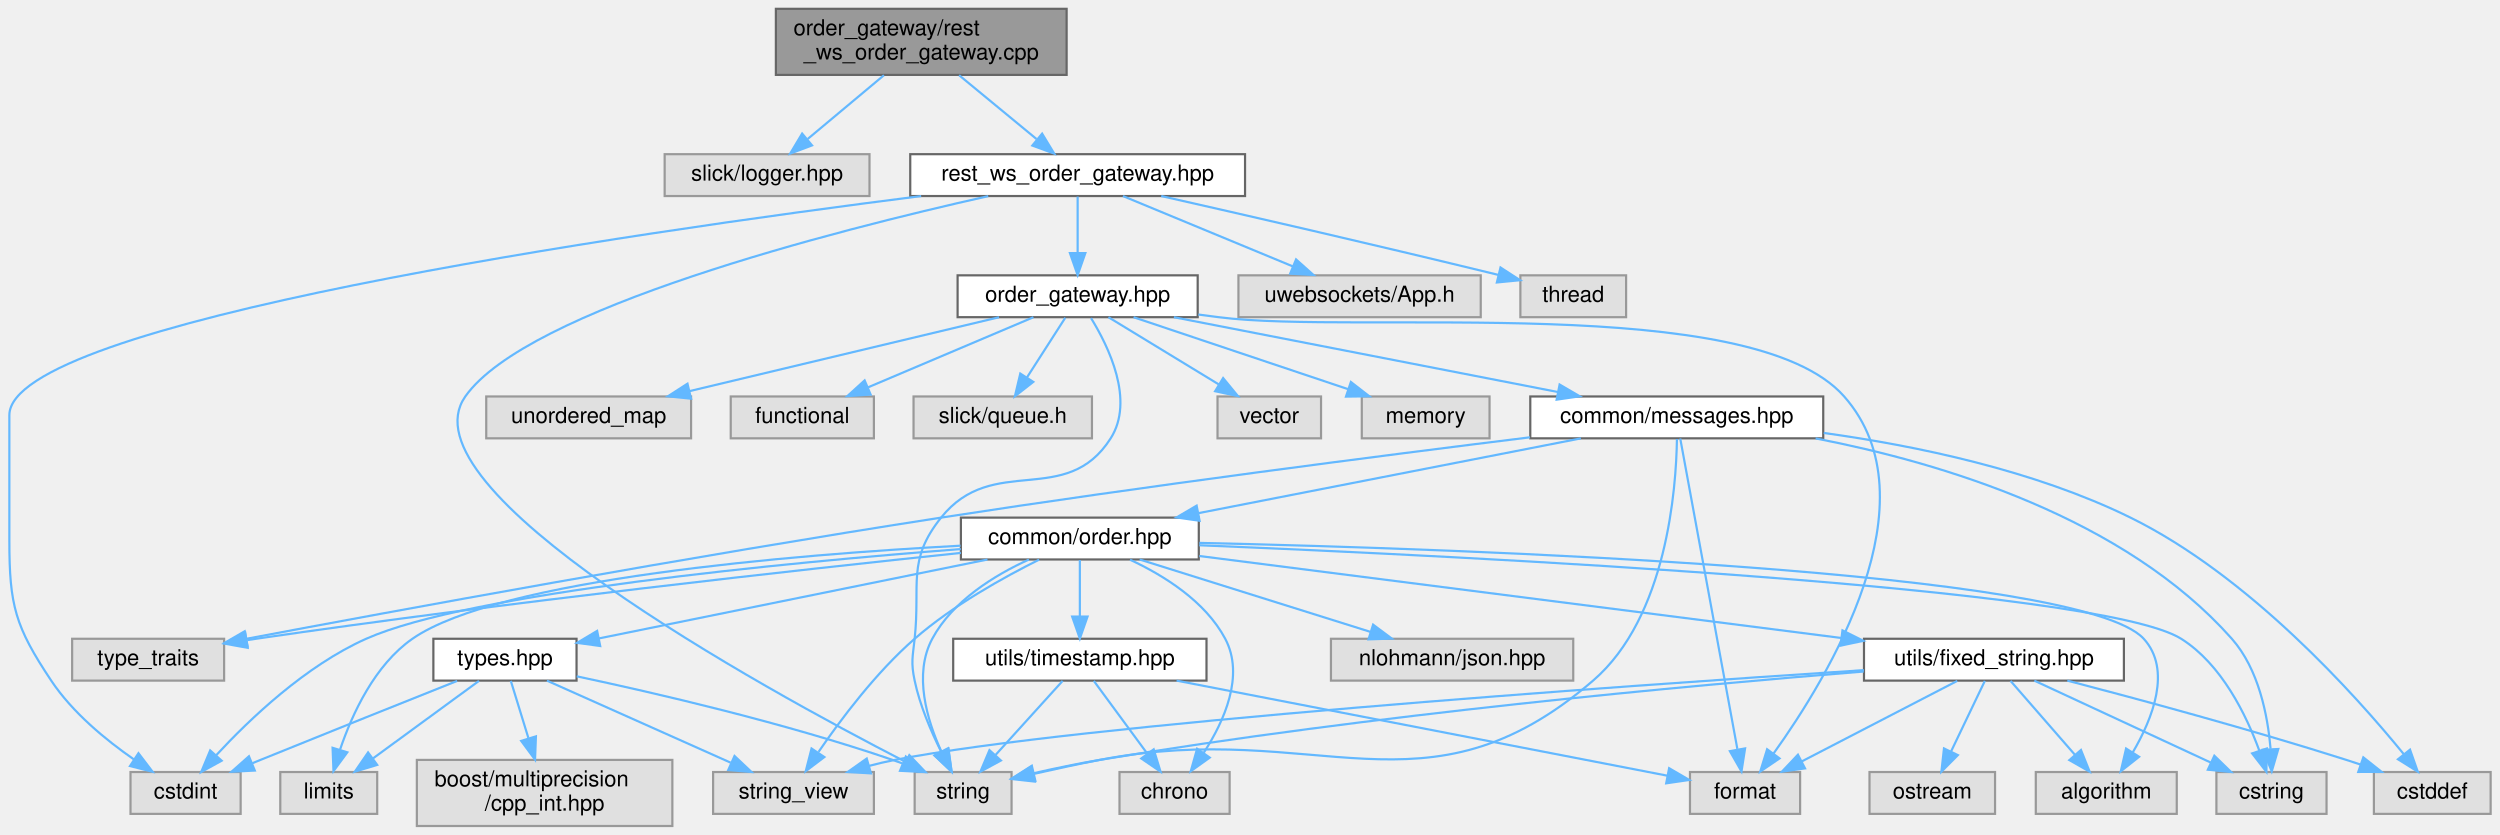
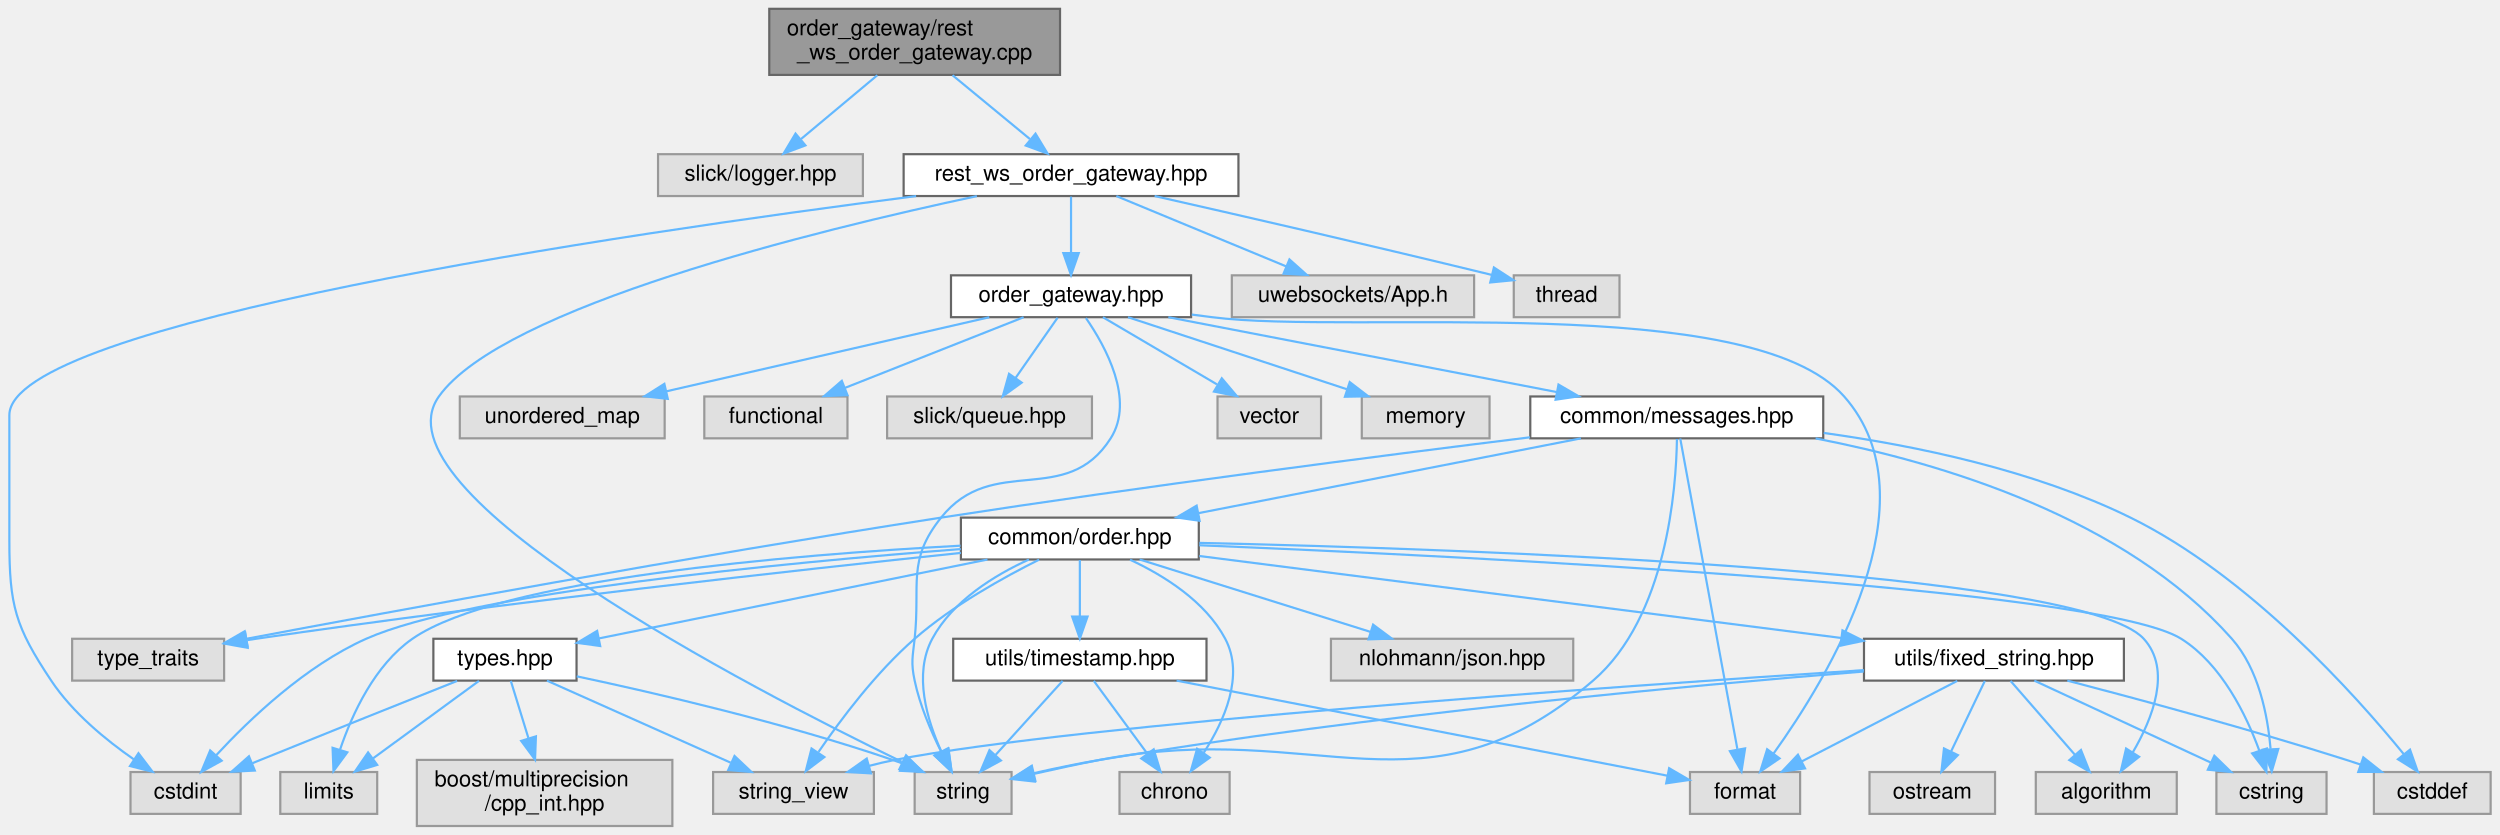
<svg xmlns="http://www.w3.org/2000/svg" xmlns:xlink="http://www.w3.org/1999/xlink" width="1135pt" height="379pt" viewBox="0.00 0.00 1134.50 379.00">
  <g id="graph0" class="graph" transform="scale(1 1) rotate(0) translate(4 375)">
    <g id="Node000001" class="node">
      <g id="a_Node000001">
        <a xlink:title=" ">
-           <polygon fill="#999999" stroke="#666666" points="480,-371 348,-371 348,-341 480,-341 480,-371" />
-           <text text-anchor="start" x="356" y="-359" font-family="Helvetica,sans-Serif" font-size="10.00">order_gateway/rest</text>
-           <text text-anchor="middle" x="414" y="-348" font-family="Helvetica,sans-Serif" font-size="10.00">_ws_order_gateway.cpp</text>
+           <polygon fill="#999999" stroke="#666666" points="477,-371 345,-371 345,-341 477,-341 477,-371" />
+           <text text-anchor="start" x="353" y="-359" font-family="Helvetica,sans-Serif" font-size="10.00">order_gateway/rest</text>
+           <text text-anchor="middle" x="411" y="-348" font-family="Helvetica,sans-Serif" font-size="10.00">_ws_order_gateway.cpp</text>
        </a>
      </g>
    </g>
    <g id="Node000002" class="node">
      <g id="a_Node000002">
        <a xlink:title=" ">
-           <polygon fill="#e0e0e0" stroke="#999999" points="390.5,-305 297.5,-305 297.5,-286 390.5,-286 390.5,-305" />
-           <text text-anchor="middle" x="344" y="-293" font-family="Helvetica,sans-Serif" font-size="10.00">slick/logger.hpp</text>
+           <polygon fill="#e0e0e0" stroke="#999999" points="387.5,-305 294.5,-305 294.5,-286 387.5,-286 387.5,-305" />
+           <text text-anchor="middle" x="341" y="-293" font-family="Helvetica,sans-Serif" font-size="10.00">slick/logger.hpp</text>
        </a>
      </g>
    </g>
    <g id="edge1_Node000001_Node000002" class="edge">
      <g id="a_edge1_Node000001_Node000002">
        <a xlink:title=" ">
-           <path fill="none" stroke="#63b8ff" d="M397.05,-340.84C386.58,-332.09 373.14,-320.85 362.41,-311.88" />
-           <polygon fill="#63b8ff" stroke="#63b8ff" points="364.41,-308.99 354.49,-305.27 359.92,-314.36 364.41,-308.99" />
+           <path fill="none" stroke="#63b8ff" d="M394.05,-340.84C383.58,-332.09 370.14,-320.85 359.41,-311.88" />
+           <polygon fill="#63b8ff" stroke="#63b8ff" points="361.41,-308.99 351.49,-305.27 356.92,-314.36 361.41,-308.99" />
        </a>
      </g>
    </g>
    <g id="Node000003" class="node">
      <g id="a_Node000003">
        <a xlink:href="rest__ws__order__gateway_8hpp.html" target="_top" xlink:title=" ">
-           <polygon fill="white" stroke="#666666" points="561,-305 409,-305 409,-286 561,-286 561,-305" />
-           <text text-anchor="middle" x="485" y="-293" font-family="Helvetica,sans-Serif" font-size="10.00">rest_ws_order_gateway.hpp</text>
+           <polygon fill="white" stroke="#666666" points="558,-305 406,-305 406,-286 558,-286 558,-305" />
+           <text text-anchor="middle" x="482" y="-293" font-family="Helvetica,sans-Serif" font-size="10.00">rest_ws_order_gateway.hpp</text>
        </a>
      </g>
    </g>
    <g id="edge2_Node000001_Node000003" class="edge">
      <g id="a_edge2_Node000001_Node000003">
        <a xlink:title=" ">
-           <path fill="none" stroke="#63b8ff" d="M431.19,-340.84C441.81,-332.09 455.44,-320.85 466.33,-311.88" />
-           <polygon fill="#63b8ff" stroke="#63b8ff" points="468.87,-314.33 474.36,-305.27 464.42,-308.92 468.87,-314.33" />
+           <path fill="none" stroke="#63b8ff" d="M428.19,-340.84C438.81,-332.09 452.44,-320.85 463.33,-311.88" />
+           <polygon fill="#63b8ff" stroke="#63b8ff" points="465.87,-314.33 471.36,-305.27 461.42,-308.92 465.87,-314.33" />
        </a>
      </g>
    </g>
    <g id="Node000004" class="node">
      <g id="a_Node000004">
        <a xlink:href="order__gateway_8hpp.html" target="_top" xlink:title=" ">
-           <polygon fill="white" stroke="#666666" points="539.5,-250 430.5,-250 430.5,-231 539.5,-231 539.5,-250" />
-           <text text-anchor="middle" x="485" y="-238" font-family="Helvetica,sans-Serif" font-size="10.00">order_gateway.hpp</text>
+           <polygon fill="white" stroke="#666666" points="536.5,-250 427.5,-250 427.5,-231 536.5,-231 536.5,-250" />
+           <text text-anchor="middle" x="482" y="-238" font-family="Helvetica,sans-Serif" font-size="10.00">order_gateway.hpp</text>
        </a>
      </g>
    </g>
    <g id="edge3_Node000003_Node000004" class="edge">
      <g id="a_edge3_Node000003_Node000004">
        <a xlink:title=" ">
-           <path fill="none" stroke="#63b8ff" d="M485,-285.75C485,-278.8 485,-268.85 485,-260.13" />
-           <polygon fill="#63b8ff" stroke="#63b8ff" points="488.5,-260.09 485,-250.09 481.5,-260.09 488.5,-260.09" />
+           <path fill="none" stroke="#63b8ff" d="M482,-285.75C482,-278.8 482,-268.85 482,-260.13" />
+           <polygon fill="#63b8ff" stroke="#63b8ff" points="485.5,-260.09 482,-250.09 478.5,-260.09 485.5,-260.09" />
        </a>
      </g>
    </g>
    <g id="Node000009" class="node">
      <g id="a_Node000009">
        <a xlink:title=" ">
          <polygon fill="#e0e0e0" stroke="#999999" points="455,-24.5 411,-24.5 411,-5.5 455,-5.5 455,-24.5" />
          <text text-anchor="middle" x="433" y="-12.5" font-family="Helvetica,sans-Serif" font-size="10.00">string</text>
        </a>
      </g>
    </g>
    <g id="edge46_Node000003_Node000009" class="edge">
      <g id="a_edge46_Node000003_Node000009">
        <a xlink:title=" ">
-           <path fill="none" stroke="#63b8ff" d="M444.41,-285.95C374.22,-270.25 235,-234.76 207,-195 177.4,-152.96 340.87,-63.11 406.58,-29.26" />
-           <polygon fill="#63b8ff" stroke="#63b8ff" points="408.58,-32.17 415.89,-24.51 405.39,-25.94 408.58,-32.17" />
+           <path fill="none" stroke="#63b8ff" d="M439.25,-285.96C366.56,-270.49 223.9,-235.6 195,-195 164.21,-151.74 336.04,-62.67 405.17,-29.15" />
+           <polygon fill="#63b8ff" stroke="#63b8ff" points="407.1,-32.1 414.59,-24.61 404.06,-25.8 407.1,-32.1" />
        </a>
      </g>
    </g>
    <g id="Node000020" class="node">
      <g id="a_Node000020">
        <a xlink:title=" ">
          <polygon fill="#e0e0e0" stroke="#999999" points="105,-24.5 55,-24.5 55,-5.5 105,-5.5 105,-24.5" />
          <text text-anchor="middle" x="80" y="-12.5" font-family="Helvetica,sans-Serif" font-size="10.00">cstdint</text>
        </a>
      </g>
    </g>
    <g id="edge48_Node000003_Node000020" class="edge">
      <g id="a_edge48_Node000003_Node000020">
        <a xlink:title=" ">
-           <path fill="none" stroke="#63b8ff" d="M413.96,-285.99C279.24,-268.89 0,-228.39 0,-186.5 0,-186.5 0,-186.5 0,-129.5 0,-100.04 2.67,-90.52 19,-66 28.68,-51.46 43.86,-39 56.65,-30.15" />
+           <path fill="none" stroke="#63b8ff" d="M411.66,-285.98C277.87,-268.82 0,-228.17 0,-186.5 0,-186.5 0,-186.5 0,-129.5 0,-100.04 2.67,-90.52 19,-66 28.68,-51.46 43.86,-39 56.65,-30.15" />
          <polygon fill="#63b8ff" stroke="#63b8ff" points="58.61,-33.05 65.03,-24.62 54.76,-27.21 58.61,-33.05" />
        </a>
      </g>
    </g>
    <g id="Node000028" class="node">
      <g id="a_Node000028">
        <a xlink:title=" ">
-           <polygon fill="#e0e0e0" stroke="#999999" points="668,-250 558,-250 558,-231 668,-231 668,-250" />
-           <text text-anchor="middle" x="613" y="-238" font-family="Helvetica,sans-Serif" font-size="10.00">uwebsockets/App.h</text>
+           <polygon fill="#e0e0e0" stroke="#999999" points="665,-250 555,-250 555,-231 665,-231 665,-250" />
+           <text text-anchor="middle" x="610" y="-238" font-family="Helvetica,sans-Serif" font-size="10.00">uwebsockets/App.h</text>
        </a>
      </g>
    </g>
    <g id="edge45_Node000003_Node000028" class="edge">
      <g id="a_edge45_Node000003_Node000028">
        <a xlink:title=" ">
-           <path fill="none" stroke="#63b8ff" d="M505.57,-285.98C526.43,-277.34 558.97,-263.87 582.77,-254.02" />
-           <polygon fill="#63b8ff" stroke="#63b8ff" points="584.16,-257.23 592.06,-250.17 581.48,-250.76 584.16,-257.23" />
+           <path fill="none" stroke="#63b8ff" d="M502.57,-285.98C523.43,-277.34 555.97,-263.87 579.77,-254.02" />
+           <polygon fill="#63b8ff" stroke="#63b8ff" points="581.16,-257.23 589.06,-250.17 578.48,-250.76 581.16,-257.23" />
        </a>
      </g>
    </g>
    <g id="Node000029" class="node">
      <g id="a_Node000029">
        <a xlink:title=" ">
-           <polygon fill="#e0e0e0" stroke="#999999" points="734,-250 686,-250 686,-231 734,-231 734,-250" />
-           <text text-anchor="middle" x="710" y="-238" font-family="Helvetica,sans-Serif" font-size="10.00">thread</text>
+           <polygon fill="#e0e0e0" stroke="#999999" points="731,-250 683,-250 683,-231 731,-231 731,-250" />
+           <text text-anchor="middle" x="707" y="-238" font-family="Helvetica,sans-Serif" font-size="10.00">thread</text>
        </a>
      </g>
    </g>
    <g id="edge47_Node000003_Node000029" class="edge">
      <g id="a_edge47_Node000003_Node000029">
        <a xlink:title=" ">
-           <path fill="none" stroke="#63b8ff" d="M522.95,-285.99C559.69,-277.69 617.19,-264.53 676.03,-250.19" />
-           <polygon fill="#63b8ff" stroke="#63b8ff" points="676.98,-253.56 685.87,-247.79 675.32,-246.76 676.98,-253.56" />
+           <path fill="none" stroke="#63b8ff" d="M519.95,-285.99C556.69,-277.69 614.19,-264.53 673.03,-250.19" />
+           <polygon fill="#63b8ff" stroke="#63b8ff" points="673.98,-253.56 682.87,-247.79 672.32,-246.76 673.98,-253.56" />
        </a>
      </g>
    </g>
    <g id="Node000005" class="node">
      <g id="a_Node000005">
        <a xlink:title=" ">
-           <polygon fill="#e0e0e0" stroke="#999999" points="491.5,-195 410.5,-195 410.5,-176 491.5,-176 491.5,-195" />
-           <text text-anchor="middle" x="451" y="-183" font-family="Helvetica,sans-Serif" font-size="10.00">slick/queue.h</text>
+           <polygon fill="#e0e0e0" stroke="#999999" points="491.5,-195 398.5,-195 398.5,-176 491.5,-176 491.5,-195" />
+           <text text-anchor="middle" x="445" y="-183" font-family="Helvetica,sans-Serif" font-size="10.00">slick/queue.hpp</text>
        </a>
      </g>
    </g>
    <g id="edge4_Node000004_Node000005" class="edge">
      <g id="a_edge4_Node000004_Node000005">
        <a xlink:title=" ">
-           <path fill="none" stroke="#63b8ff" d="M479.39,-230.75C474.68,-223.42 467.83,-212.73 462.03,-203.7" />
-           <polygon fill="#63b8ff" stroke="#63b8ff" points="464.86,-201.62 456.51,-195.09 458.96,-205.4 464.86,-201.62" />
+           <path fill="none" stroke="#63b8ff" d="M475.89,-230.75C470.72,-223.34 463.15,-212.5 456.81,-203.41" />
+           <polygon fill="#63b8ff" stroke="#63b8ff" points="459.59,-201.29 451,-195.09 453.85,-205.29 459.59,-201.29" />
        </a>
      </g>
    </g>
    <g id="Node000006" class="node">
      <g id="a_Node000006">
        <a xlink:title=" ">
          <polygon fill="#e0e0e0" stroke="#999999" points="672,-195 614,-195 614,-176 672,-176 672,-195" />
          <text text-anchor="middle" x="643" y="-183" font-family="Helvetica,sans-Serif" font-size="10.00">memory</text>
        </a>
      </g>
    </g>
    <g id="edge5_Node000004_Node000006" class="edge">
      <g id="a_edge5_Node000004_Node000006">
        <a xlink:title=" ">
-           <path fill="none" stroke="#63b8ff" d="M510.39,-230.98C536.8,-222.13 578.35,-208.19 607.89,-198.28" />
-           <polygon fill="#63b8ff" stroke="#63b8ff" points="609.05,-201.58 617.42,-195.08 606.82,-194.94 609.05,-201.58" />
+           <path fill="none" stroke="#63b8ff" d="M507.87,-230.98C534.78,-222.13 577.12,-208.19 607.23,-198.28" />
+           <polygon fill="#63b8ff" stroke="#63b8ff" points="608.53,-201.53 616.93,-195.08 606.34,-194.88 608.53,-201.53" />
        </a>
      </g>
    </g>
    <g id="Node000007" class="node">
      <g id="a_Node000007">
        <a xlink:title=" ">
-           <polygon fill="#e0e0e0" stroke="#999999" points="309.5,-195 216.5,-195 216.5,-176 309.5,-176 309.5,-195" />
-           <text text-anchor="middle" x="263" y="-183" font-family="Helvetica,sans-Serif" font-size="10.00">unordered_map</text>
+           <polygon fill="#e0e0e0" stroke="#999999" points="297.5,-195 204.5,-195 204.5,-176 297.5,-176 297.5,-195" />
+           <text text-anchor="middle" x="251" y="-183" font-family="Helvetica,sans-Serif" font-size="10.00">unordered_map</text>
        </a>
      </g>
    </g>
    <g id="edge6_Node000004_Node000007" class="edge">
      <g id="a_edge6_Node000004_Node000007">
        <a xlink:title=" ">
-           <path fill="none" stroke="#63b8ff" d="M449.33,-230.98C411.17,-221.87 350.53,-207.4 308.85,-197.45" />
-           <polygon fill="#63b8ff" stroke="#63b8ff" points="309.49,-194 298.95,-195.08 307.86,-200.81 309.49,-194" />
+           <path fill="none" stroke="#63b8ff" d="M444.89,-230.98C405.01,-221.84 341.54,-207.27 298.16,-197.32" />
+           <polygon fill="#63b8ff" stroke="#63b8ff" points="298.93,-193.91 288.41,-195.08 297.37,-200.73 298.93,-193.91" />
        </a>
      </g>
    </g>
    <g id="Node000008" class="node">
      <g id="a_Node000008">
        <a xlink:title=" ">
-           <polygon fill="#e0e0e0" stroke="#999999" points="392.5,-195 327.5,-195 327.5,-176 392.5,-176 392.5,-195" />
-           <text text-anchor="middle" x="360" y="-183" font-family="Helvetica,sans-Serif" font-size="10.00">functional</text>
+           <polygon fill="#e0e0e0" stroke="#999999" points="380.5,-195 315.5,-195 315.5,-176 380.5,-176 380.5,-195" />
+           <text text-anchor="middle" x="348" y="-183" font-family="Helvetica,sans-Serif" font-size="10.00">functional</text>
        </a>
      </g>
    </g>
    <g id="edge7_Node000004_Node000008" class="edge">
      <g id="a_edge7_Node000004_Node000008">
        <a xlink:title=" ">
-           <path fill="none" stroke="#63b8ff" d="M464.92,-230.98C444.63,-222.38 413.04,-208.99 389.83,-199.15" />
-           <polygon fill="#63b8ff" stroke="#63b8ff" points="391.02,-195.85 380.45,-195.17 388.29,-202.3 391.02,-195.85" />
+           <path fill="none" stroke="#63b8ff" d="M460.47,-230.98C438.53,-222.3 404.26,-208.75 379.31,-198.88" />
+           <polygon fill="#63b8ff" stroke="#63b8ff" points="380.51,-195.59 369.92,-195.17 377.93,-202.1 380.51,-195.59" />
        </a>
      </g>
    </g>
    <g id="edge8_Node000004_Node000009" class="edge">
      <g id="a_edge8_Node000004_Node000009">
        <a xlink:title=" ">
-           <path fill="none" stroke="#63b8ff" d="M491.08,-230.58C499.08,-217.61 510.95,-193.2 500,-176 479.72,-144.13 446.58,-169.51 423,-140 407.38,-120.45 413.68,-109.88 411,-85 410.09,-76.6 409.26,-74.26 411,-66 413.35,-54.82 418.36,-43.1 423,-33.81" />
+           <path fill="none" stroke="#63b8ff" d="M488.75,-230.63C497.68,-217.73 511.07,-193.4 500,-176 479.72,-144.13 446.58,-169.51 423,-140 407.38,-120.45 413.68,-109.88 411,-85 410.09,-76.6 409.26,-74.26 411,-66 413.35,-54.82 418.36,-43.1 423,-33.81" />
          <polygon fill="#63b8ff" stroke="#63b8ff" points="426.17,-35.31 427.76,-24.83 419.98,-32.03 426.17,-35.31" />
        </a>
      </g>
    </g>
    <g id="Node000010" class="node">
      <g id="a_Node000010">
        <a xlink:title=" ">
          <polygon fill="#e0e0e0" stroke="#999999" points="595.5,-195 548.5,-195 548.5,-176 595.5,-176 595.5,-195" />
          <text text-anchor="middle" x="572" y="-183" font-family="Helvetica,sans-Serif" font-size="10.00">vector</text>
        </a>
      </g>
    </g>
    <g id="edge9_Node000004_Node000010" class="edge">
      <g id="a_edge9_Node000004_Node000010">
        <a xlink:title=" ">
-           <path fill="none" stroke="#63b8ff" d="M498.98,-230.98C512.47,-222.77 533.13,-210.18 549.04,-200.49" />
-           <polygon fill="#63b8ff" stroke="#63b8ff" points="551.05,-203.36 557.77,-195.17 547.41,-197.38 551.05,-203.36" />
+           <path fill="none" stroke="#63b8ff" d="M496.46,-230.98C510.42,-222.77 531.79,-210.18 548.25,-200.49" />
+           <polygon fill="#63b8ff" stroke="#63b8ff" points="550.44,-203.26 557.28,-195.17 546.88,-197.23 550.44,-203.26" />
        </a>
      </g>
    </g>
    <g id="Node000011" class="node">
      <g id="a_Node000011">
        <a xlink:title=" ">
          <polygon fill="#e0e0e0" stroke="#999999" points="813,-24.5 763,-24.5 763,-5.5 813,-5.5 813,-24.5" />
          <text text-anchor="middle" x="788" y="-12.5" font-family="Helvetica,sans-Serif" font-size="10.00">format</text>
        </a>
      </g>
    </g>
    <g id="edge10_Node000004_Node000011" class="edge">
      <g id="a_edge10_Node000004_Node000011">
        <a xlink:title=" ">
-           <path fill="none" stroke="#63b8ff" d="M539.81,-232.2C542.92,-231.79 546,-231.39 549,-231 612.09,-222.81 790.94,-242.73 833,-195 874.62,-147.77 825.87,-67.62 800.93,-32.89" />
-           <polygon fill="#63b8ff" stroke="#63b8ff" points="803.65,-30.68 794.9,-24.72 798.02,-34.84 803.65,-30.68" />
+           <path fill="none" stroke="#63b8ff" d="M536.81,-232.19C539.92,-231.79 543,-231.39 546,-231 609.75,-222.77 790.47,-243.2 833,-195 874.65,-147.8 825.88,-67.64 800.94,-32.89" />
+           <polygon fill="#63b8ff" stroke="#63b8ff" points="803.66,-30.69 794.9,-24.72 798.03,-34.84 803.66,-30.69" />
        </a>
      </g>
    </g>
    <g id="Node000012" class="node">
      <g id="a_Node000012">
        <a xlink:href="messages_8hpp.html" target="_top" xlink:title=" ">
          <polygon fill="white" stroke="#666666" points="823.5,-195 690.5,-195 690.5,-176 823.5,-176 823.5,-195" />
          <text text-anchor="middle" x="757" y="-183" font-family="Helvetica,sans-Serif" font-size="10.00">common/messages.hpp</text>
        </a>
      </g>
    </g>
    <g id="edge11_Node000004_Node000012" class="edge">
      <g id="a_edge11_Node000004_Node000012">
        <a xlink:title=" ">
-           <path fill="none" stroke="#63b8ff" d="M528.7,-230.98C576.15,-221.74 651.97,-206.97 703.08,-197.01" />
-           <polygon fill="#63b8ff" stroke="#63b8ff" points="703.81,-200.43 712.96,-195.08 702.47,-193.56 703.81,-200.43" />
+           <path fill="none" stroke="#63b8ff" d="M526.18,-230.98C574.15,-221.74 650.81,-206.97 702.48,-197.01" />
+           <polygon fill="#63b8ff" stroke="#63b8ff" points="703.31,-200.41 712.47,-195.08 701.99,-193.54 703.31,-200.41" />
        </a>
      </g>
    </g>
    <g id="edge12_Node000012_Node000009" class="edge">
      <g id="a_edge12_Node000012_Node000009">
        <a xlink:title=" ">
          <path fill="none" stroke="#63b8ff" d="M757.08,-175.7C756.75,-153.49 752.59,-94.87 719,-66 642.53,-0.28 594,-49.11 495,-30 485.21,-28.11 474.61,-25.81 464.99,-23.63" />
          <polygon fill="#63b8ff" stroke="#63b8ff" points="465.56,-20.16 455.02,-21.33 463.98,-26.99 465.56,-20.16" />
        </a>
      </g>
    </g>
    <g id="edge15_Node000012_Node000011" class="edge">
      <g id="a_edge15_Node000012_Node000011">
        <a xlink:title=" ">
          <path fill="none" stroke="#63b8ff" d="M758.58,-175.91C763.37,-149.89 777.79,-71.47 784.5,-35.01" />
          <polygon fill="#63b8ff" stroke="#63b8ff" points="788.02,-35.24 786.39,-24.77 781.13,-33.97 788.02,-35.24" />
        </a>
      </g>
    </g>
    <g id="Node000013" class="node">
      <g id="a_Node000013">
        <a xlink:title=" ">
          <polygon fill="#e0e0e0" stroke="#999999" points="1126.5,-24.5 1073.5,-24.5 1073.5,-5.5 1126.5,-5.5 1126.5,-24.5" />
          <text text-anchor="middle" x="1100" y="-12.5" font-family="Helvetica,sans-Serif" font-size="10.00">cstddef</text>
        </a>
      </g>
    </g>
    <g id="edge13_Node000012_Node000013" class="edge">
      <g id="a_edge13_Node000012_Node000013">
        <a xlink:title=" ">
          <path fill="none" stroke="#63b8ff" d="M823.73,-178.44C865.44,-172.67 919.34,-161.49 963,-140 1016.76,-113.53 1065,-59.68 1087.16,-32.49" />
          <polygon fill="#63b8ff" stroke="#63b8ff" points="1089.9,-34.66 1093.41,-24.67 1084.43,-30.29 1089.9,-34.66" />
        </a>
      </g>
    </g>
    <g id="Node000014" class="node">
      <g id="a_Node000014">
        <a xlink:title=" ">
          <polygon fill="#e0e0e0" stroke="#999999" points="1052,-24.5 1002,-24.5 1002,-5.5 1052,-5.5 1052,-24.5" />
          <text text-anchor="middle" x="1027" y="-12.5" font-family="Helvetica,sans-Serif" font-size="10.00">cstring</text>
        </a>
      </g>
    </g>
    <g id="edge14_Node000012_Node000014" class="edge">
      <g id="a_edge14_Node000012_Node000014">
        <a xlink:title=" ">
          <path fill="none" stroke="#63b8ff" d="M820.04,-175.96C877.41,-164.86 960.34,-139.92 1009,-85 1021.17,-71.26 1025.28,-50.3 1026.59,-35.09" />
          <polygon fill="#63b8ff" stroke="#63b8ff" points="1030.1,-34.96 1027.12,-24.79 1023.11,-34.59 1030.1,-34.96" />
        </a>
      </g>
    </g>
    <g id="Node000015" class="node">
      <g id="a_Node000015">
        <a xlink:title=" ">
          <polygon fill="#e0e0e0" stroke="#999999" points="97.5,-85 28.5,-85 28.5,-66 97.5,-66 97.5,-85" />
          <text text-anchor="middle" x="63" y="-73" font-family="Helvetica,sans-Serif" font-size="10.00">type_traits</text>
        </a>
      </g>
    </g>
    <g id="edge16_Node000012_Node000015" class="edge">
      <g id="a_edge16_Node000012_Node000015">
        <a xlink:title=" ">
          <path fill="none" stroke="#63b8ff" d="M690.34,-176.46C622.84,-168.12 515.5,-154.31 423,-140 309.06,-122.37 175.53,-97.78 107.6,-84.99" />
          <polygon fill="#63b8ff" stroke="#63b8ff" points="108.15,-81.53 97.67,-83.12 106.85,-88.41 108.15,-81.53" />
        </a>
      </g>
    </g>
    <g id="Node000016" class="node">
      <g id="a_Node000016">
        <a xlink:href="common_2order_8hpp.html" target="_top" xlink:title=" ">
          <polygon fill="white" stroke="#666666" points="540,-140 432,-140 432,-121 540,-121 540,-140" />
          <text text-anchor="middle" x="486" y="-128" font-family="Helvetica,sans-Serif" font-size="10.00">common/order.hpp</text>
        </a>
      </g>
    </g>
    <g id="edge17_Node000012_Node000016" class="edge">
      <g id="a_edge17_Node000012_Node000016">
        <a xlink:title=" ">
          <path fill="none" stroke="#63b8ff" d="M713.46,-175.98C666.19,-166.74 590.65,-151.97 539.72,-142.01" />
          <polygon fill="#63b8ff" stroke="#63b8ff" points="540.37,-138.57 529.88,-140.08 539.02,-145.44 540.37,-138.57" />
        </a>
      </g>
    </g>
    <g id="edge19_Node000016_Node000009" class="edge">
      <g id="a_edge19_Node000016_Node000009">
        <a xlink:title=" ">
          <path fill="none" stroke="#63b8ff" d="M462.89,-120.98C447.41,-113.92 428.24,-102.23 419,-85 410.36,-68.9 416.59,-48.07 423.26,-33.53" />
          <polygon fill="#63b8ff" stroke="#63b8ff" points="426.39,-35.1 427.78,-24.6 420.14,-31.94 426.39,-35.1" />
        </a>
      </g>
    </g>
    <g id="edge23_Node000016_Node000014" class="edge">
      <g id="a_edge23_Node000016_Node000014">
        <a xlink:title=" ">
          <path fill="none" stroke="#63b8ff" d="M540.19,-127.45C661.84,-122.46 948.94,-108.33 986,-85 1004.38,-73.43 1015.58,-50.37 1021.52,-34.1" />
          <polygon fill="#63b8ff" stroke="#63b8ff" points="1024.86,-35.18 1024.7,-24.58 1018.22,-32.96 1024.86,-35.18" />
        </a>
      </g>
    </g>
    <g id="edge24_Node000016_Node000015" class="edge">
      <g id="a_edge24_Node000016_Node000015">
        <a xlink:title=" ">
          <path fill="none" stroke="#63b8ff" d="M432,-123.99C359.18,-116.35 225.55,-101.59 112,-85 110.7,-84.81 109.39,-84.61 108.06,-84.41" />
          <polygon fill="#63b8ff" stroke="#63b8ff" points="108.19,-80.89 97.76,-82.77 107.08,-87.8 108.19,-80.89" />
        </a>
      </g>
    </g>
    <g id="Node000017" class="node">
      <g id="a_Node000017">
        <a xlink:title=" ">
          <polygon fill="#e0e0e0" stroke="#999999" points="984,-24.5 920,-24.5 920,-5.5 984,-5.5 984,-24.5" />
          <text text-anchor="middle" x="952" y="-12.5" font-family="Helvetica,sans-Serif" font-size="10.00">algorithm</text>
        </a>
      </g>
    </g>
    <g id="edge18_Node000016_Node000017" class="edge">
      <g id="a_edge18_Node000016_Node000017">
        <a xlink:title=" ">
          <path fill="none" stroke="#63b8ff" d="M540.25,-128.53C660.39,-125.82 940.56,-116.19 969,-85 981.81,-70.96 973.05,-48.84 964.04,-33.44" />
          <polygon fill="#63b8ff" stroke="#63b8ff" points="966.9,-31.42 958.59,-24.85 960.99,-35.17 966.9,-31.42" />
        </a>
      </g>
    </g>
    <g id="Node000018" class="node">
      <g id="a_Node000018">
        <a xlink:title=" ">
          <polygon fill="#e0e0e0" stroke="#999999" points="392.5,-24.5 319.5,-24.5 319.5,-5.5 392.5,-5.5 392.5,-24.5" />
          <text text-anchor="middle" x="356" y="-12.5" font-family="Helvetica,sans-Serif" font-size="10.00">string_view</text>
        </a>
      </g>
    </g>
    <g id="edge20_Node000016_Node000018" class="edge">
      <g id="a_edge20_Node000016_Node000018">
        <a xlink:title=" ">
          <path fill="none" stroke="#63b8ff" d="M467.51,-120.92C451.54,-112.97 428.35,-100.12 411,-85 393.57,-69.81 377.57,-48.55 367.38,-33.65" />
          <polygon fill="#63b8ff" stroke="#63b8ff" points="370.01,-31.3 361.56,-24.91 364.19,-35.17 370.01,-31.3" />
        </a>
      </g>
    </g>
    <g id="Node000019" class="node">
      <g id="a_Node000019">
        <a xlink:title=" ">
          <polygon fill="#e0e0e0" stroke="#999999" points="554,-24.5 504,-24.5 504,-5.5 554,-5.5 554,-24.5" />
          <text text-anchor="middle" x="529" y="-12.5" font-family="Helvetica,sans-Serif" font-size="10.00">chrono</text>
        </a>
      </g>
    </g>
    <g id="edge21_Node000016_Node000019" class="edge">
      <g id="a_edge21_Node000016_Node000019">
        <a xlink:title=" ">
          <path fill="none" stroke="#63b8ff" d="M508.78,-120.89C524.03,-113.79 542.92,-102.08 552,-85 560.85,-68.36 551.56,-47.66 542.27,-33.29" />
          <polygon fill="#63b8ff" stroke="#63b8ff" points="544.97,-31.05 536.36,-24.88 539.24,-35.07 544.97,-31.05" />
        </a>
      </g>
    </g>
    <g id="edge22_Node000016_Node000020" class="edge">
      <g id="a_edge22_Node000016_Node000020">
        <a xlink:title=" ">
          <path fill="none" stroke="#63b8ff" d="M431.94,-125.73C352.66,-119.58 209.15,-105.95 162,-85 134.49,-72.78 109,-48.44 93.96,-32.19" />
          <polygon fill="#63b8ff" stroke="#63b8ff" points="96.38,-29.64 87.1,-24.53 91.17,-34.31 96.38,-29.64" />
        </a>
      </g>
    </g>
    <g id="Node000021" class="node">
      <g id="a_Node000021">
        <a xlink:title=" ">
          <polygon fill="#e0e0e0" stroke="#999999" points="710,-85 600,-85 600,-66 710,-66 710,-85" />
          <text text-anchor="middle" x="655" y="-73" font-family="Helvetica,sans-Serif" font-size="10.00">nlohmann/json.hpp</text>
        </a>
      </g>
    </g>
    <g id="edge25_Node000016_Node000021" class="edge">
      <g id="a_edge25_Node000016_Node000021">
        <a xlink:title=" ">
          <path fill="none" stroke="#63b8ff" d="M513.15,-120.98C541.53,-112.09 586.23,-98.07 617.86,-88.15" />
          <polygon fill="#63b8ff" stroke="#63b8ff" points="619.14,-91.41 627.63,-85.08 617.05,-84.73 619.14,-91.41" />
        </a>
      </g>
    </g>
    <g id="Node000022" class="node">
      <g id="a_Node000022">
        <a xlink:title=" ">
          <polygon fill="#e0e0e0" stroke="#999999" points="167,-24.5 123,-24.5 123,-5.5 167,-5.5 167,-24.5" />
          <text text-anchor="middle" x="145" y="-12.5" font-family="Helvetica,sans-Serif" font-size="10.00">limits</text>
        </a>
      </g>
    </g>
    <g id="edge26_Node000016_Node000022" class="edge">
      <g id="a_edge26_Node000016_Node000022">
        <a xlink:title=" ">
          <path fill="none" stroke="#63b8ff" d="M431.82,-127.26C355.77,-123.17 222.26,-112.24 183,-85 165.84,-73.09 155.63,-50.83 150.18,-34.81" />
          <polygon fill="#63b8ff" stroke="#63b8ff" points="153.43,-33.45 147.15,-24.92 146.74,-35.5 153.43,-33.45" />
        </a>
      </g>
    </g>
    <g id="Node000023" class="node">
      <g id="a_Node000023">
        <a xlink:href="types_8hpp.html" target="_top" xlink:title=" ">
          <polygon fill="white" stroke="#666666" points="257.5,-85 192.5,-85 192.5,-66 257.5,-66 257.5,-85" />
          <text text-anchor="middle" x="225" y="-73" font-family="Helvetica,sans-Serif" font-size="10.00">types.hpp</text>
        </a>
      </g>
    </g>
    <g id="edge27_Node000016_Node000023" class="edge">
      <g id="a_edge27_Node000016_Node000023">
        <a xlink:title=" ">
          <path fill="none" stroke="#63b8ff" d="M444.07,-120.98C395.64,-111.15 316.39,-95.06 267.66,-85.16" />
          <polygon fill="#63b8ff" stroke="#63b8ff" points="268.24,-81.71 257.74,-83.15 266.85,-88.57 268.24,-81.71" />
        </a>
      </g>
    </g>
    <g id="Node000025" class="node">
      <g id="a_Node000025">
        <a xlink:href="fixed__string_8hpp.html" target="_top" xlink:title=" ">
          <polygon fill="white" stroke="#666666" points="960,-85 842,-85 842,-66 960,-66 960,-85" />
          <text text-anchor="middle" x="901" y="-73" font-family="Helvetica,sans-Serif" font-size="10.00">utils/fixed_string.hpp</text>
        </a>
      </g>
    </g>
    <g id="edge33_Node000016_Node000025" class="edge">
      <g id="a_edge33_Node000016_Node000025">
        <a xlink:title=" ">
          <path fill="none" stroke="#63b8ff" d="M540.25,-122.57C615.02,-113.02 749.77,-95.81 831.73,-85.35" />
          <polygon fill="#63b8ff" stroke="#63b8ff" points="832.23,-88.81 841.7,-84.07 831.34,-81.87 832.23,-88.81" />
        </a>
      </g>
    </g>
    <g id="Node000027" class="node">
      <g id="a_Node000027">
        <a xlink:href="timestamp_8hpp.html" target="_top" xlink:title=" ">
          <polygon fill="white" stroke="#666666" points="543.5,-85 428.5,-85 428.5,-66 543.5,-66 543.5,-85" />
          <text text-anchor="middle" x="486" y="-73" font-family="Helvetica,sans-Serif" font-size="10.00">utils/timestamp.hpp</text>
        </a>
      </g>
    </g>
    <g id="edge41_Node000016_Node000027" class="edge">
      <g id="a_edge41_Node000016_Node000027">
        <a xlink:title=" ">
          <path fill="none" stroke="#63b8ff" d="M486,-120.75C486,-113.8 486,-103.85 486,-95.13" />
          <polygon fill="#63b8ff" stroke="#63b8ff" points="489.5,-95.09 486,-85.09 482.5,-95.09 489.5,-95.09" />
        </a>
      </g>
    </g>
    <g id="edge30_Node000023_Node000009" class="edge">
      <g id="a_edge30_Node000023_Node000009">
        <a xlink:title=" ">
          <path fill="none" stroke="#63b8ff" d="M257.58,-67.95C293.27,-60.38 351.95,-46.8 401,-30 402.43,-29.51 403.89,-28.98 405.36,-28.43" />
          <polygon fill="#63b8ff" stroke="#63b8ff" points="406.99,-31.54 414.93,-24.52 404.35,-25.06 406.99,-31.54" />
        </a>
      </g>
    </g>
    <g id="edge31_Node000023_Node000018" class="edge">
      <g id="a_edge31_Node000023_Node000018">
        <a xlink:title=" ">
          <path fill="none" stroke="#63b8ff" d="M244.05,-65.99C265.97,-56.2 302.21,-40.02 327.5,-28.73" />
          <polygon fill="#63b8ff" stroke="#63b8ff" points="329.22,-31.79 336.93,-24.52 326.37,-25.4 329.22,-31.79" />
        </a>
      </g>
    </g>
    <g id="edge29_Node000023_Node000020" class="edge">
      <g id="a_edge29_Node000023_Node000020">
        <a xlink:title=" ">
          <path fill="none" stroke="#63b8ff" d="M203.28,-65.86C180.89,-56.94 144.97,-42.58 114,-30 112.8,-29.51 111.58,-29.02 110.35,-28.51" />
          <polygon fill="#63b8ff" stroke="#63b8ff" points="111.43,-25.17 100.85,-24.62 108.77,-31.65 111.43,-25.17" />
        </a>
      </g>
    </g>
    <g id="edge28_Node000023_Node000022" class="edge">
      <g id="a_edge28_Node000023_Node000022">
        <a xlink:title=" ">
          <path fill="none" stroke="#63b8ff" d="M213.2,-65.87C200.55,-56.62 180.26,-41.78 165.09,-30.69" />
          <polygon fill="#63b8ff" stroke="#63b8ff" points="166.99,-27.74 156.85,-24.67 162.86,-33.4 166.99,-27.74" />
        </a>
      </g>
    </g>
    <g id="Node000024" class="node">
      <g id="a_Node000024">
        <a xlink:title=" ">
          <polygon fill="#e0e0e0" stroke="#999999" points="301,-30 185,-30 185,0 301,0 301,-30" />
          <text text-anchor="start" x="193" y="-18" font-family="Helvetica,sans-Serif" font-size="10.00">boost/multiprecision</text>
          <text text-anchor="middle" x="243" y="-7" font-family="Helvetica,sans-Serif" font-size="10.00">/cpp_int.hpp</text>
        </a>
      </g>
    </g>
    <g id="edge32_Node000023_Node000024" class="edge">
      <g id="a_edge32_Node000023_Node000024">
        <a xlink:title=" ">
          <path fill="none" stroke="#63b8ff" d="M227.66,-65.87C229.76,-59.03 232.8,-49.14 235.63,-39.97" />
          <polygon fill="#63b8ff" stroke="#63b8ff" points="239.06,-40.7 238.66,-30.11 232.37,-38.64 239.06,-40.7" />
        </a>
      </g>
    </g>
    <g id="edge39_Node000025_Node000009" class="edge">
      <g id="a_edge39_Node000025_Node000009">
        <a xlink:title=" ">
          <path fill="none" stroke="#63b8ff" d="M841.88,-70.13C762.59,-63.78 617.57,-50.49 495,-30 485.25,-28.37 474.73,-26.17 465.17,-23.99" />
          <polygon fill="#63b8ff" stroke="#63b8ff" points="465.8,-20.54 455.26,-21.67 464.2,-27.36 465.8,-20.54" />
        </a>
      </g>
    </g>
    <g id="edge37_Node000025_Node000011" class="edge">
      <g id="a_edge37_Node000025_Node000011">
        <a xlink:title=" ">
          <path fill="none" stroke="#63b8ff" d="M884.33,-65.87C865.72,-56.23 835.38,-40.53 813.72,-29.31" />
          <polygon fill="#63b8ff" stroke="#63b8ff" points="815.23,-26.16 804.74,-24.67 812.01,-32.37 815.23,-26.16" />
        </a>
      </g>
    </g>
    <g id="edge35_Node000025_Node000013" class="edge">
      <g id="a_edge35_Node000025_Node000013">
        <a xlink:title=" ">
          <path fill="none" stroke="#63b8ff" d="M934.3,-66C966.82,-57.52 1017.59,-43.81 1061,-30 1063.12,-29.33 1065.29,-28.61 1067.48,-27.88" />
          <polygon fill="#63b8ff" stroke="#63b8ff" points="1068.7,-31.16 1077,-24.57 1066.4,-24.54 1068.7,-31.16" />
        </a>
      </g>
    </g>
    <g id="edge36_Node000025_Node000014" class="edge">
      <g id="a_edge36_Node000025_Node000014">
        <a xlink:title=" ">
          <path fill="none" stroke="#63b8ff" d="M919.32,-65.99C940.41,-56.2 975.26,-40.02 999.58,-28.73" />
          <polygon fill="#63b8ff" stroke="#63b8ff" points="1001.06,-31.9 1008.66,-24.52 998.11,-25.55 1001.06,-31.9" />
        </a>
      </g>
    </g>
    <g id="edge34_Node000025_Node000017" class="edge">
      <g id="a_edge34_Node000025_Node000017">
        <a xlink:title=" ">
          <path fill="none" stroke="#63b8ff" d="M908.53,-65.87C916.21,-57.05 928.32,-43.16 937.81,-32.27" />
          <polygon fill="#63b8ff" stroke="#63b8ff" points="940.51,-34.51 944.44,-24.67 935.23,-29.91 940.51,-34.51" />
        </a>
      </g>
    </g>
    <g id="edge40_Node000025_Node000018" class="edge">
      <g id="a_edge40_Node000025_Node000018">
        <a xlink:title=" ">
          <path fill="none" stroke="#63b8ff" d="M841.94,-70.77C728.68,-63.36 484.81,-46.11 402,-30 398.15,-29.25 394.16,-28.3 390.21,-27.26" />
          <polygon fill="#63b8ff" stroke="#63b8ff" points="391.17,-23.89 380.59,-24.51 389.24,-30.62 391.17,-23.89" />
        </a>
      </g>
    </g>
    <g id="Node000026" class="node">
      <g id="a_Node000026">
        <a xlink:title=" ">
          <polygon fill="#e0e0e0" stroke="#999999" points="901.5,-24.5 844.5,-24.5 844.5,-5.5 901.5,-5.5 901.5,-24.5" />
          <text text-anchor="middle" x="873" y="-12.5" font-family="Helvetica,sans-Serif" font-size="10.00">ostream</text>
        </a>
      </g>
    </g>
    <g id="edge38_Node000025_Node000026" class="edge">
      <g id="a_edge38_Node000025_Node000026">
        <a xlink:title=" ">
          <path fill="none" stroke="#63b8ff" d="M896.87,-65.87C892.86,-57.49 886.65,-44.51 881.56,-33.89" />
          <polygon fill="#63b8ff" stroke="#63b8ff" points="884.62,-32.18 877.15,-24.67 878.31,-35.2 884.62,-32.18" />
        </a>
      </g>
    </g>
    <g id="edge42_Node000027_Node000009" class="edge">
      <g id="a_edge42_Node000027_Node000009">
        <a xlink:title=" ">
          <path fill="none" stroke="#63b8ff" d="M478.18,-65.87C470.19,-57.05 457.61,-43.16 447.74,-32.27" />
          <polygon fill="#63b8ff" stroke="#63b8ff" points="450.16,-29.73 440.85,-24.67 444.97,-34.43 450.16,-29.73" />
        </a>
      </g>
    </g>
    <g id="edge44_Node000027_Node000011" class="edge">
      <g id="a_edge44_Node000027_Node000011">
        <a xlink:title=" ">
          <path fill="none" stroke="#63b8ff" d="M529.91,-65.99C590.16,-54.32 697.26,-33.58 752.64,-22.85" />
          <polygon fill="#63b8ff" stroke="#63b8ff" points="753.53,-26.24 762.68,-20.9 752.2,-19.37 753.53,-26.24" />
        </a>
      </g>
    </g>
    <g id="edge43_Node000027_Node000019" class="edge">
      <g id="a_edge43_Node000027_Node000019">
        <a xlink:title=" ">
          <path fill="none" stroke="#63b8ff" d="M492.34,-65.87C498.7,-57.23 508.64,-43.7 516.57,-32.92" />
          <polygon fill="#63b8ff" stroke="#63b8ff" points="519.53,-34.8 522.63,-24.67 513.89,-30.65 519.53,-34.8" />
        </a>
      </g>
    </g>
  </g>
</svg>
